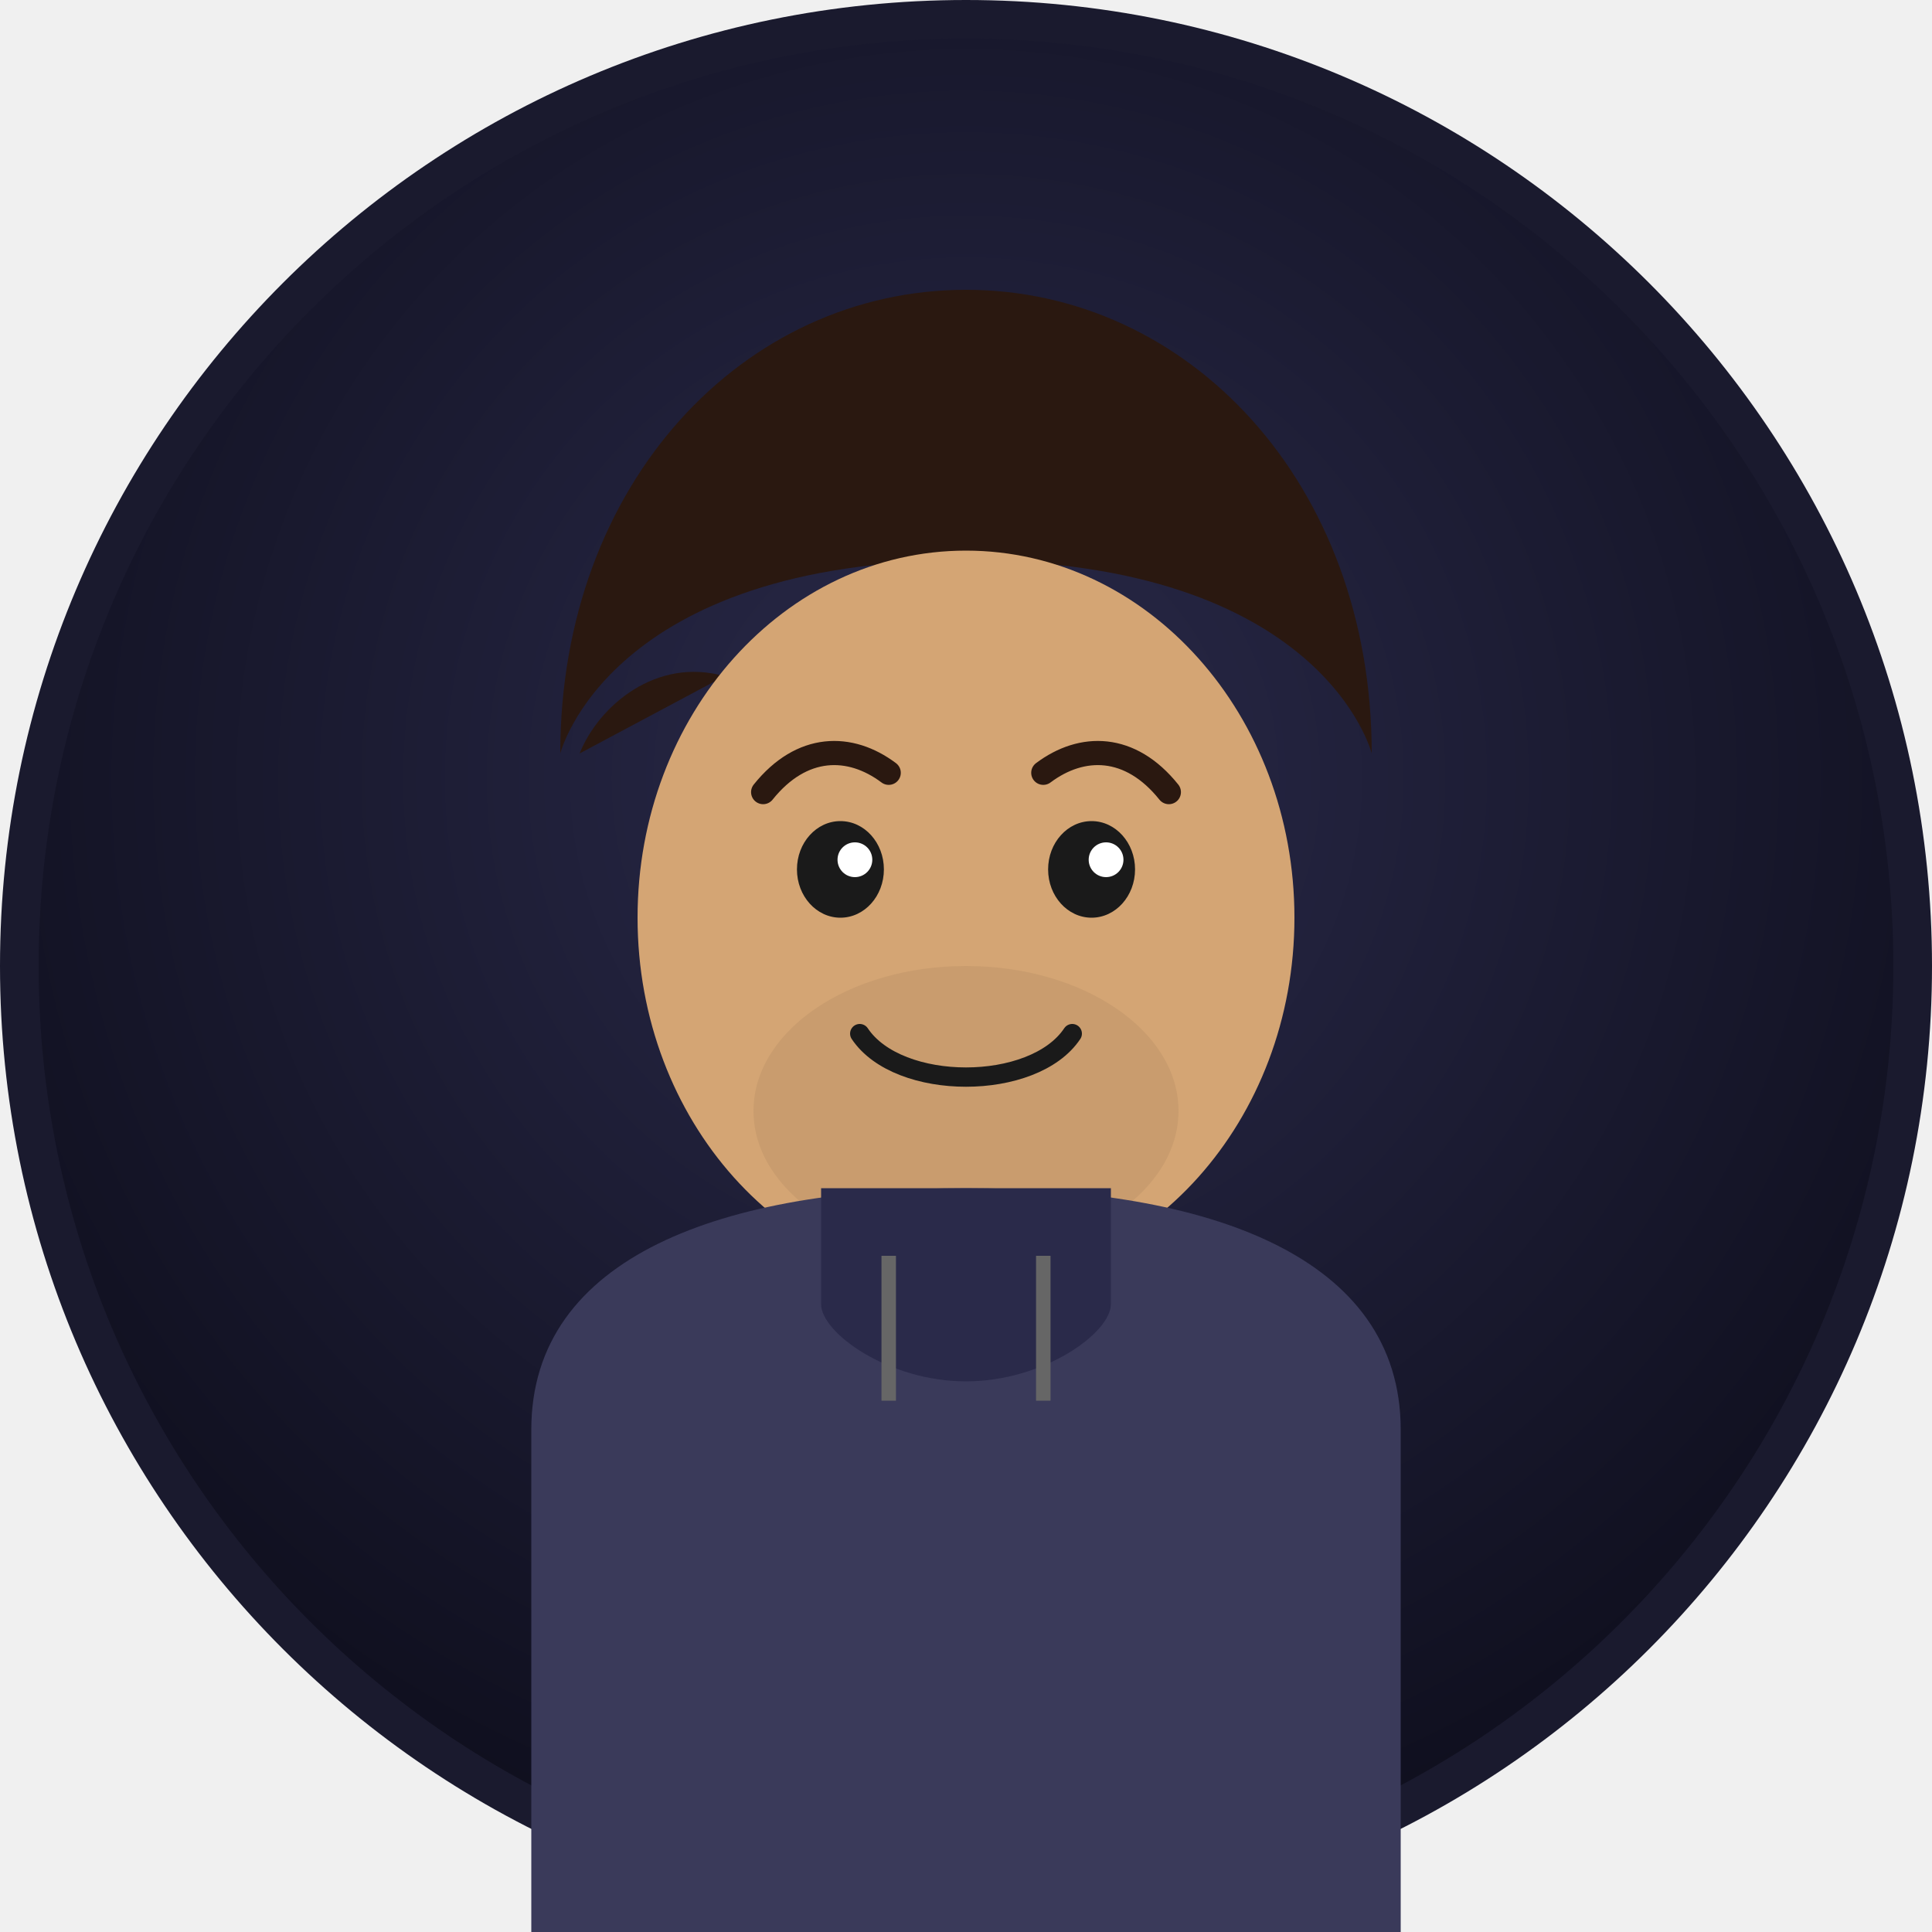
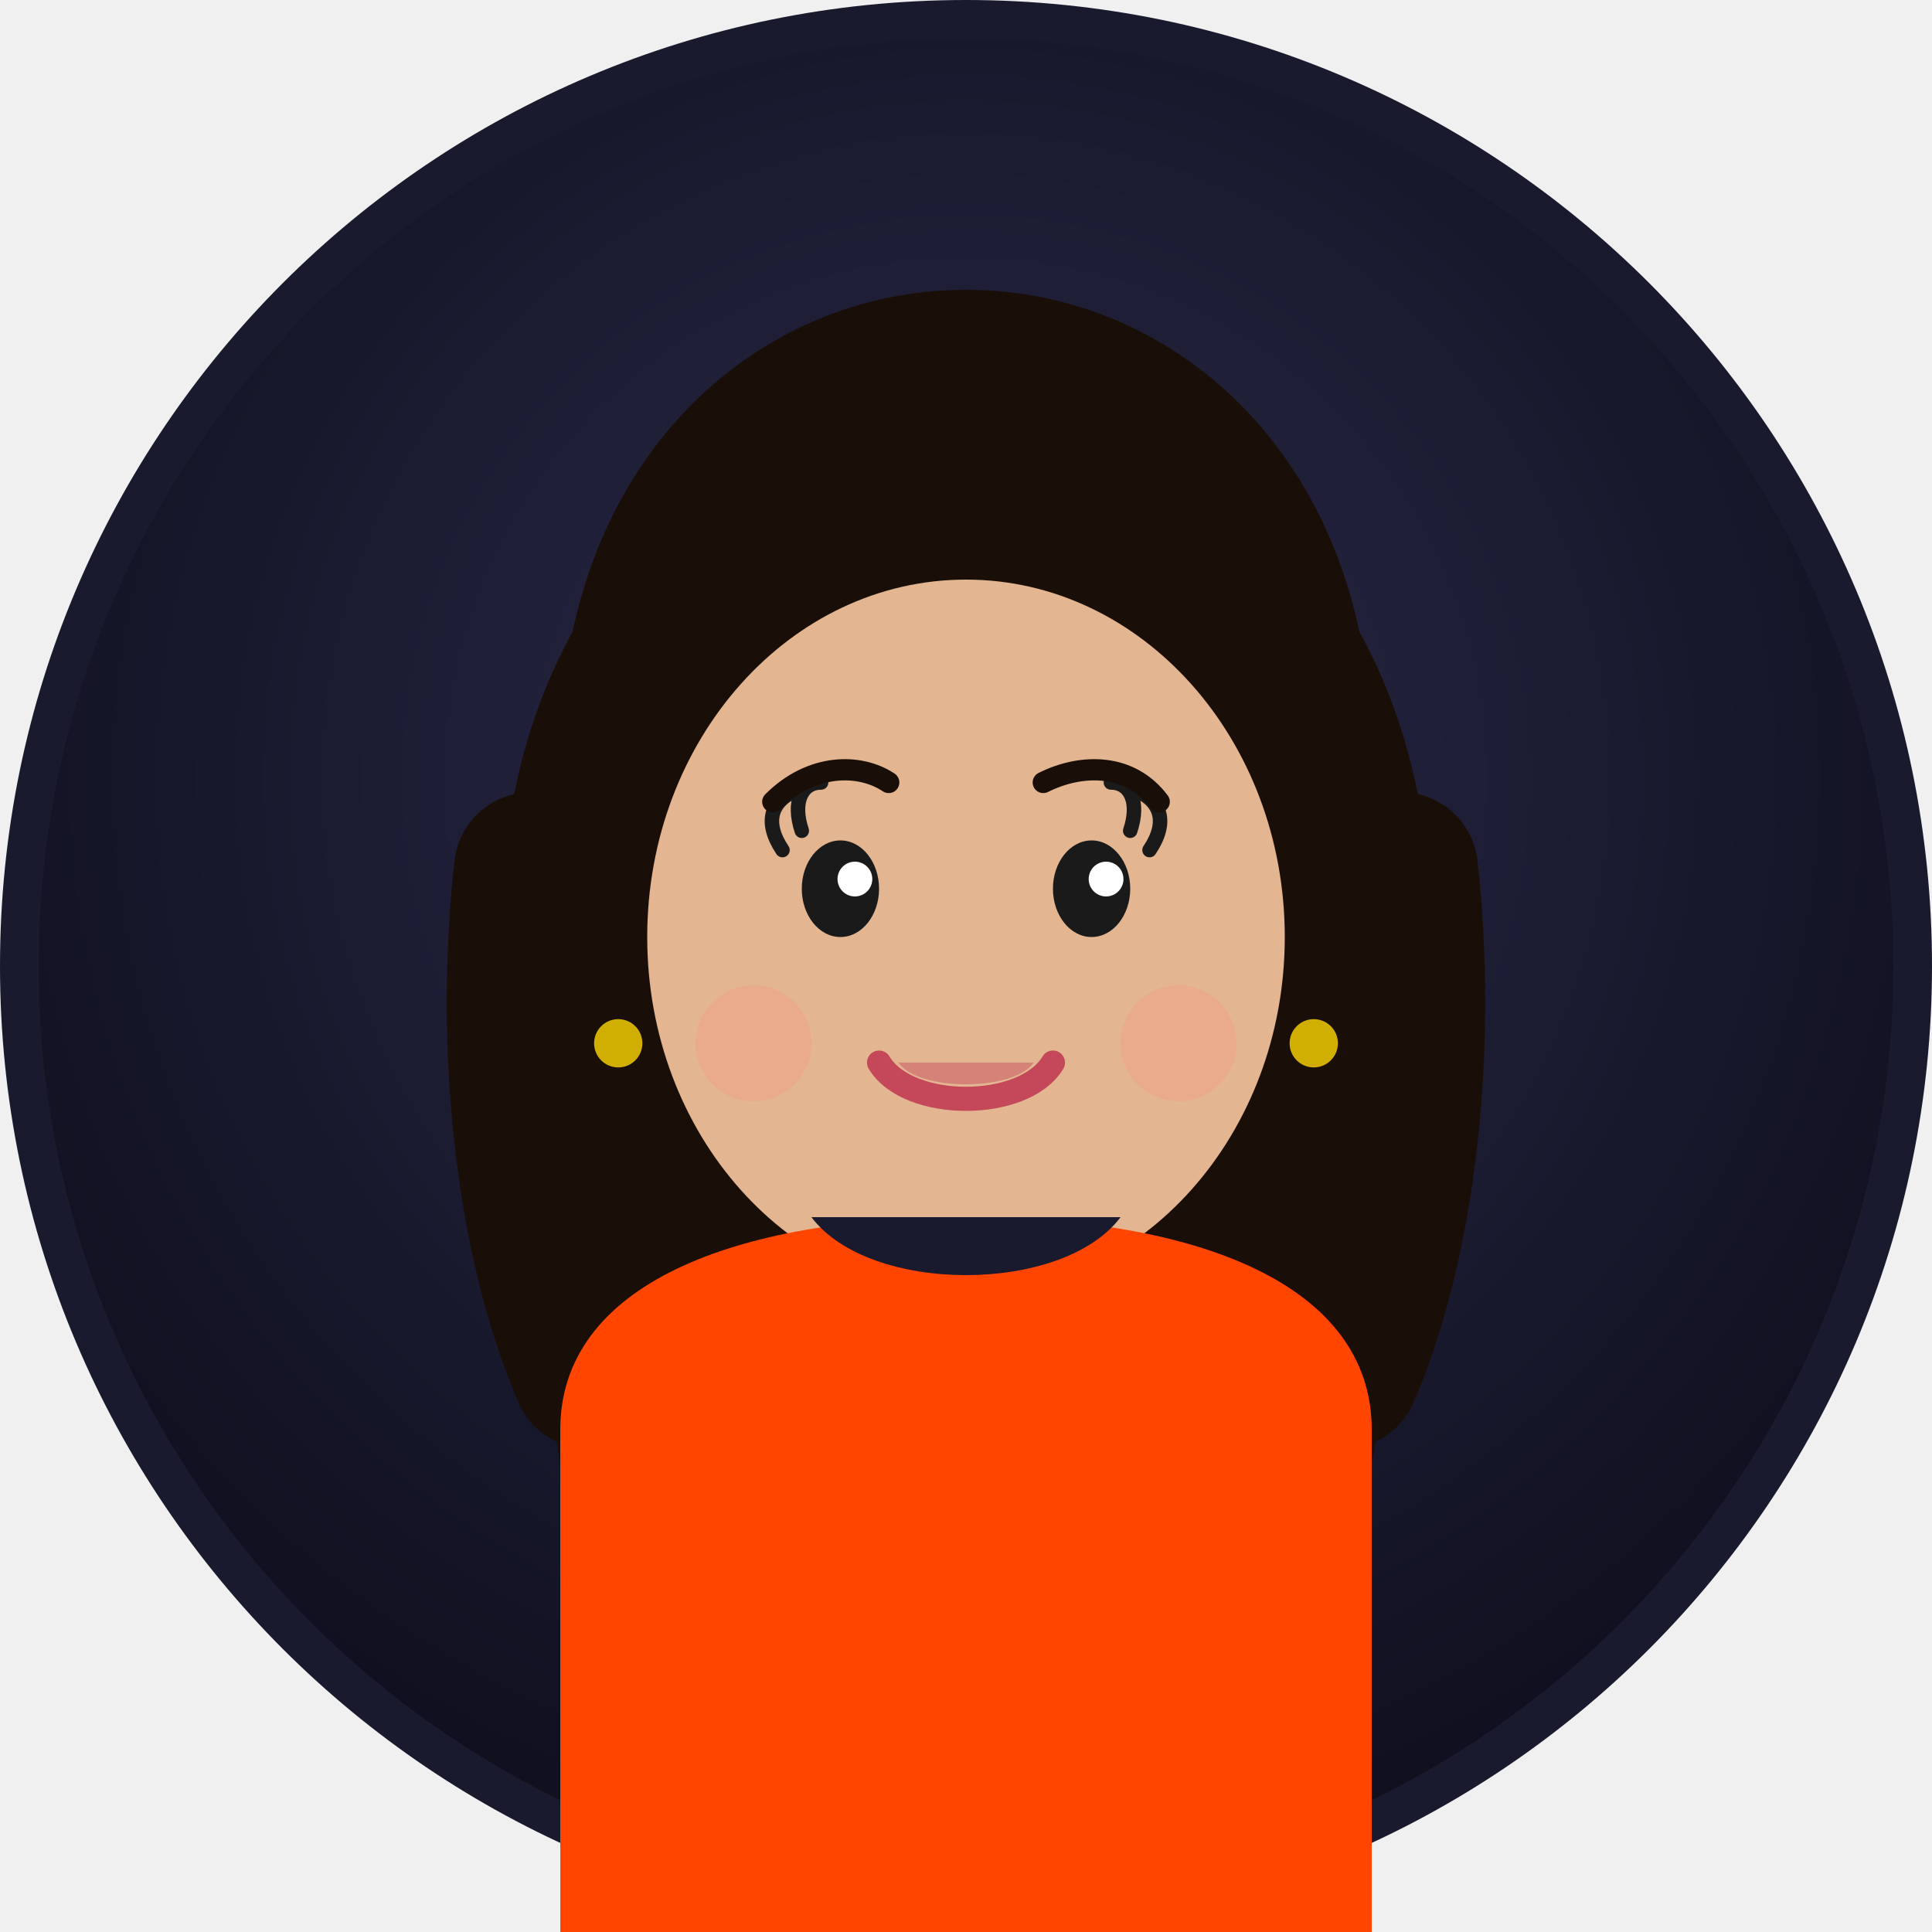
<svg xmlns="http://www.w3.org/2000/svg" viewBox="0 0 200 200" fill="none">
  <circle cx="100" cy="100" r="100" fill="#1a1a2e" />
-   <circle cx="100" cy="100" r="96" fill="url(#grad3)" />
-   <path d="M58 78c0-28 19-48 42-48s42 20 42 48c0 0-5-20-42-20s-42 20-42 20z" fill="#2a1810" />
-   <path d="M60 78c2-5 8-10 15-8" fill="#2a1810" />
-   <ellipse cx="100" cy="95" rx="34" ry="38" fill="#d4a574" />
-   <ellipse cx="100" cy="115" rx="22" ry="15" fill="#8b6b4a" opacity="0.15" />
-   <ellipse cx="87" cy="90" rx="4.5" ry="5" fill="#1a1a1a" />
-   <ellipse cx="113" cy="90" rx="4.5" ry="5" fill="#1a1a1a" />
-   <circle cx="88.5" cy="89" r="1.8" fill="white" />
-   <circle cx="114.5" cy="89" r="1.8" fill="white" />
-   <path d="M79 82c4-5 9-5 13-2" stroke="#2a1810" stroke-width="2.5" stroke-linecap="round" fill="none" />
-   <path d="M108 80c4-3 9-3 13 2" stroke="#2a1810" stroke-width="2.5" stroke-linecap="round" fill="none" />
-   <path d="M89 107c4 6 18 6 22 0" stroke="#1a1a1a" stroke-width="2" stroke-linecap="round" fill="none" />
-   <path d="M55 148c0-18 20-25 45-25s45 7 45 25v52H55v-52z" fill="#3a3a5a" />
-   <path d="M85 123v12c0 3 7 8 15 8s15-5 15-8v-12" fill="#2a2a4a" />
-   <line x1="92" y1="130" x2="92" y2="145" stroke="#666" stroke-width="1.5" />
-   <line x1="108" y1="130" x2="108" y2="145" stroke="#666" stroke-width="1.5" />
+   <circle cx="100" cy="100" r="96" fill="url(#gradHarman)" />
+   <path d="M52 95c0-32 22-55 48-55s48 23 48 55c0 0-4 55-8 65H60c-4-10-8-65-8-65z" fill="#1a0f08" />
+   <path d="M58 78c0-30 20-48 42-48s42 18 42 48c0 0-6-22-42-18-30 3-42 18-42 18z" fill="#1a0f08" />
+   <path d="M55 90c-2 18 0 38 6 52" stroke="#1a0f08" stroke-width="16" stroke-linecap="round" fill="none" />
+   <path d="M145 90c2 18 0 38-6 52" stroke="#1a0f08" stroke-width="16" stroke-linecap="round" fill="none" />
+   <ellipse cx="100" cy="97" rx="33" ry="37" fill="#e3b590" />
+   <ellipse cx="87" cy="92" rx="4" ry="5" fill="#1a1a1a" />
+   <ellipse cx="113" cy="92" rx="4" ry="5" fill="#1a1a1a" />
+   <circle cx="88.5" cy="91" r="1.8" fill="white" />
+   <circle cx="114.5" cy="91" r="1.8" fill="white" />
+   <path d="M81 88c-2-3-1-5 1-6" stroke="#1a1a1a" stroke-width="1.5" stroke-linecap="round" fill="none" />
+   <path d="M83 86c-1-3 0-5 2-5" stroke="#1a1a1a" stroke-width="1.5" stroke-linecap="round" fill="none" />
+   <path d="M119 88c2-3 1-5-1-6" stroke="#1a1a1a" stroke-width="1.5" stroke-linecap="round" fill="none" />
+   <path d="M117 86c1-3 0-5-2-5" stroke="#1a1a1a" stroke-width="1.5" stroke-linecap="round" fill="none" />
+   <path d="M80 83c4-4 9-4 12-2" stroke="#1a0f08" stroke-width="2.2" stroke-linecap="round" fill="none" />
+   <path d="M108 81c4-2 9-2 12 2" stroke="#1a0f08" stroke-width="2.2" stroke-linecap="round" fill="none" />
+   <circle cx="78" cy="108" r="6" fill="#ff8a80" opacity="0.25" />
+   <circle cx="122" cy="108" r="6" fill="#ff8a80" opacity="0.25" />
+   <path d="M91 110c3 5 15 5 18 0" stroke="#c4485a" stroke-width="2.5" stroke-linecap="round" fill="none" />
+   <path d="M93 110c2 3 12 3 14 0" fill="#c4485a" opacity="0.45" />
+   <path d="M58 148c0-15 18-22 42-22s42 7 42 22v52H58v-52z" fill="#ff4500" />
+   <path d="M84 126c6 8 26 8 32 0" fill="#1a1a2e" stroke="none" />
+   <circle cx="64" cy="108" r="2.5" fill="#ffd700" opacity="0.8" />
+   <circle cx="136" cy="108" r="2.5" fill="#ffd700" opacity="0.8" />
  <defs>
-     <radialGradient id="grad3" cx="50%" cy="40%" r="60%">
+     <radialGradient id="gradHarman" cx="50%" cy="40%" r="60%">
      <stop offset="0%" stop-color="#2a2a4a" />
      <stop offset="100%" stop-color="#0f0f1e" />
    </radialGradient>
  </defs>
</svg>
